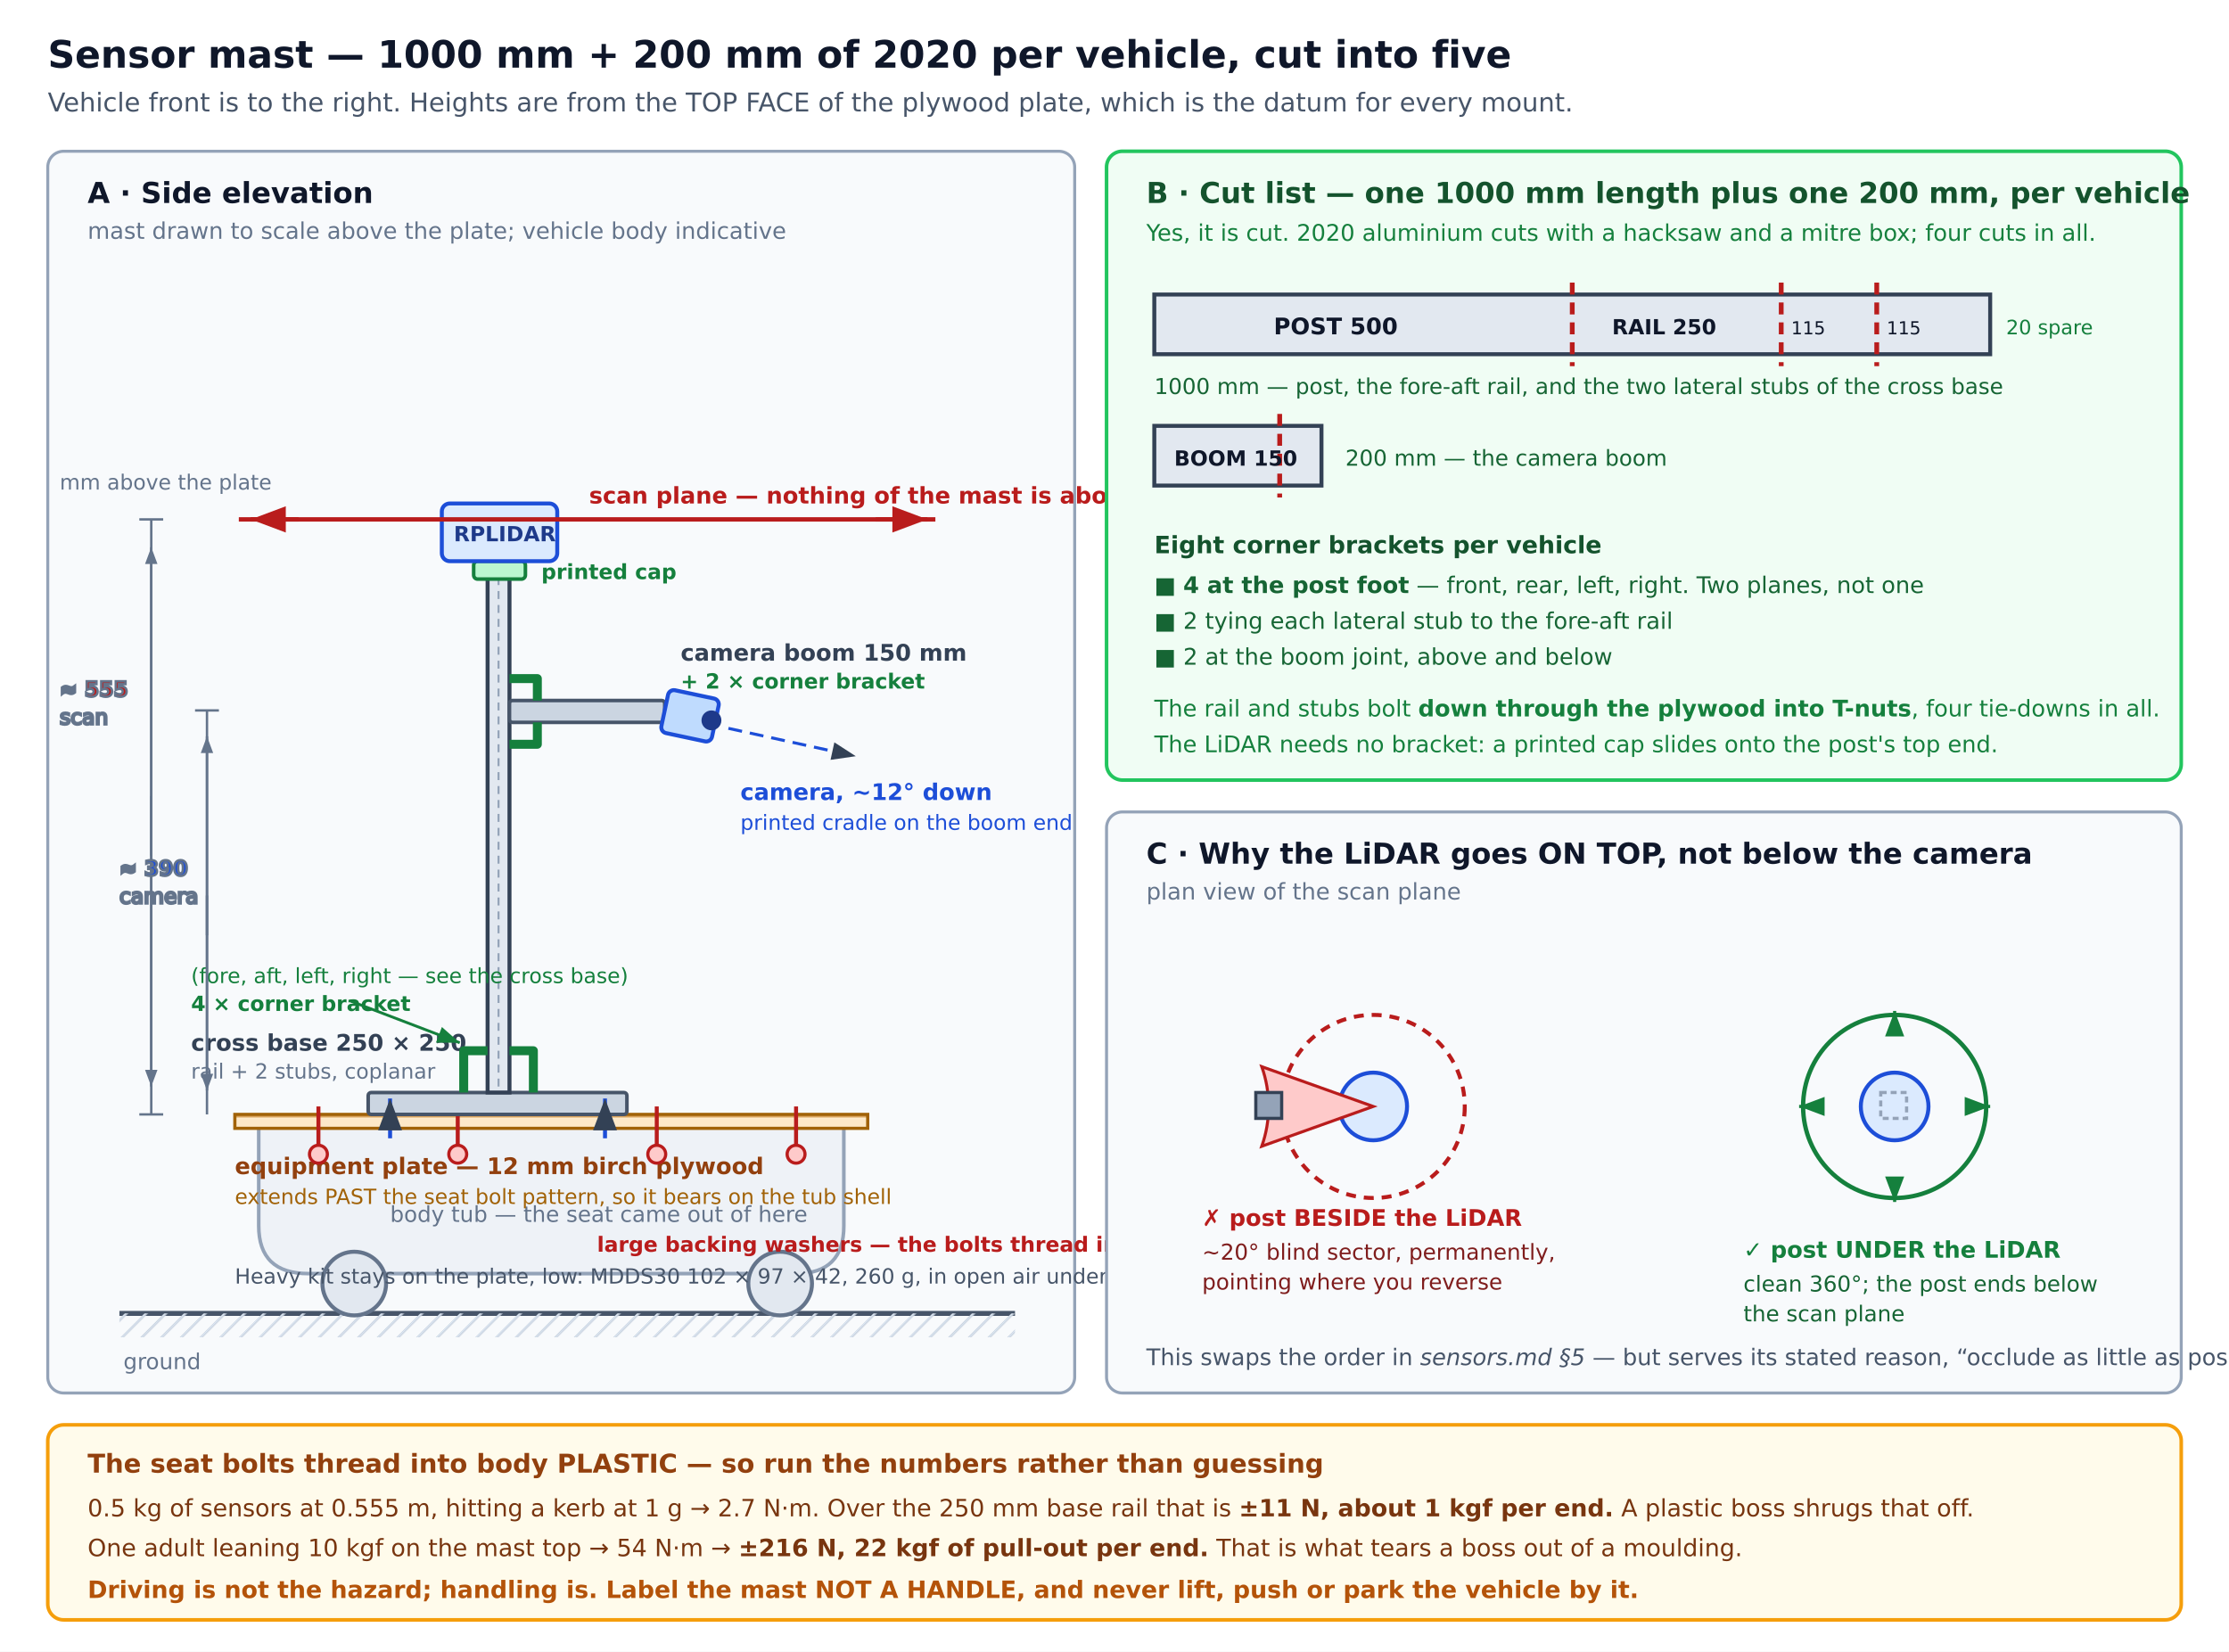
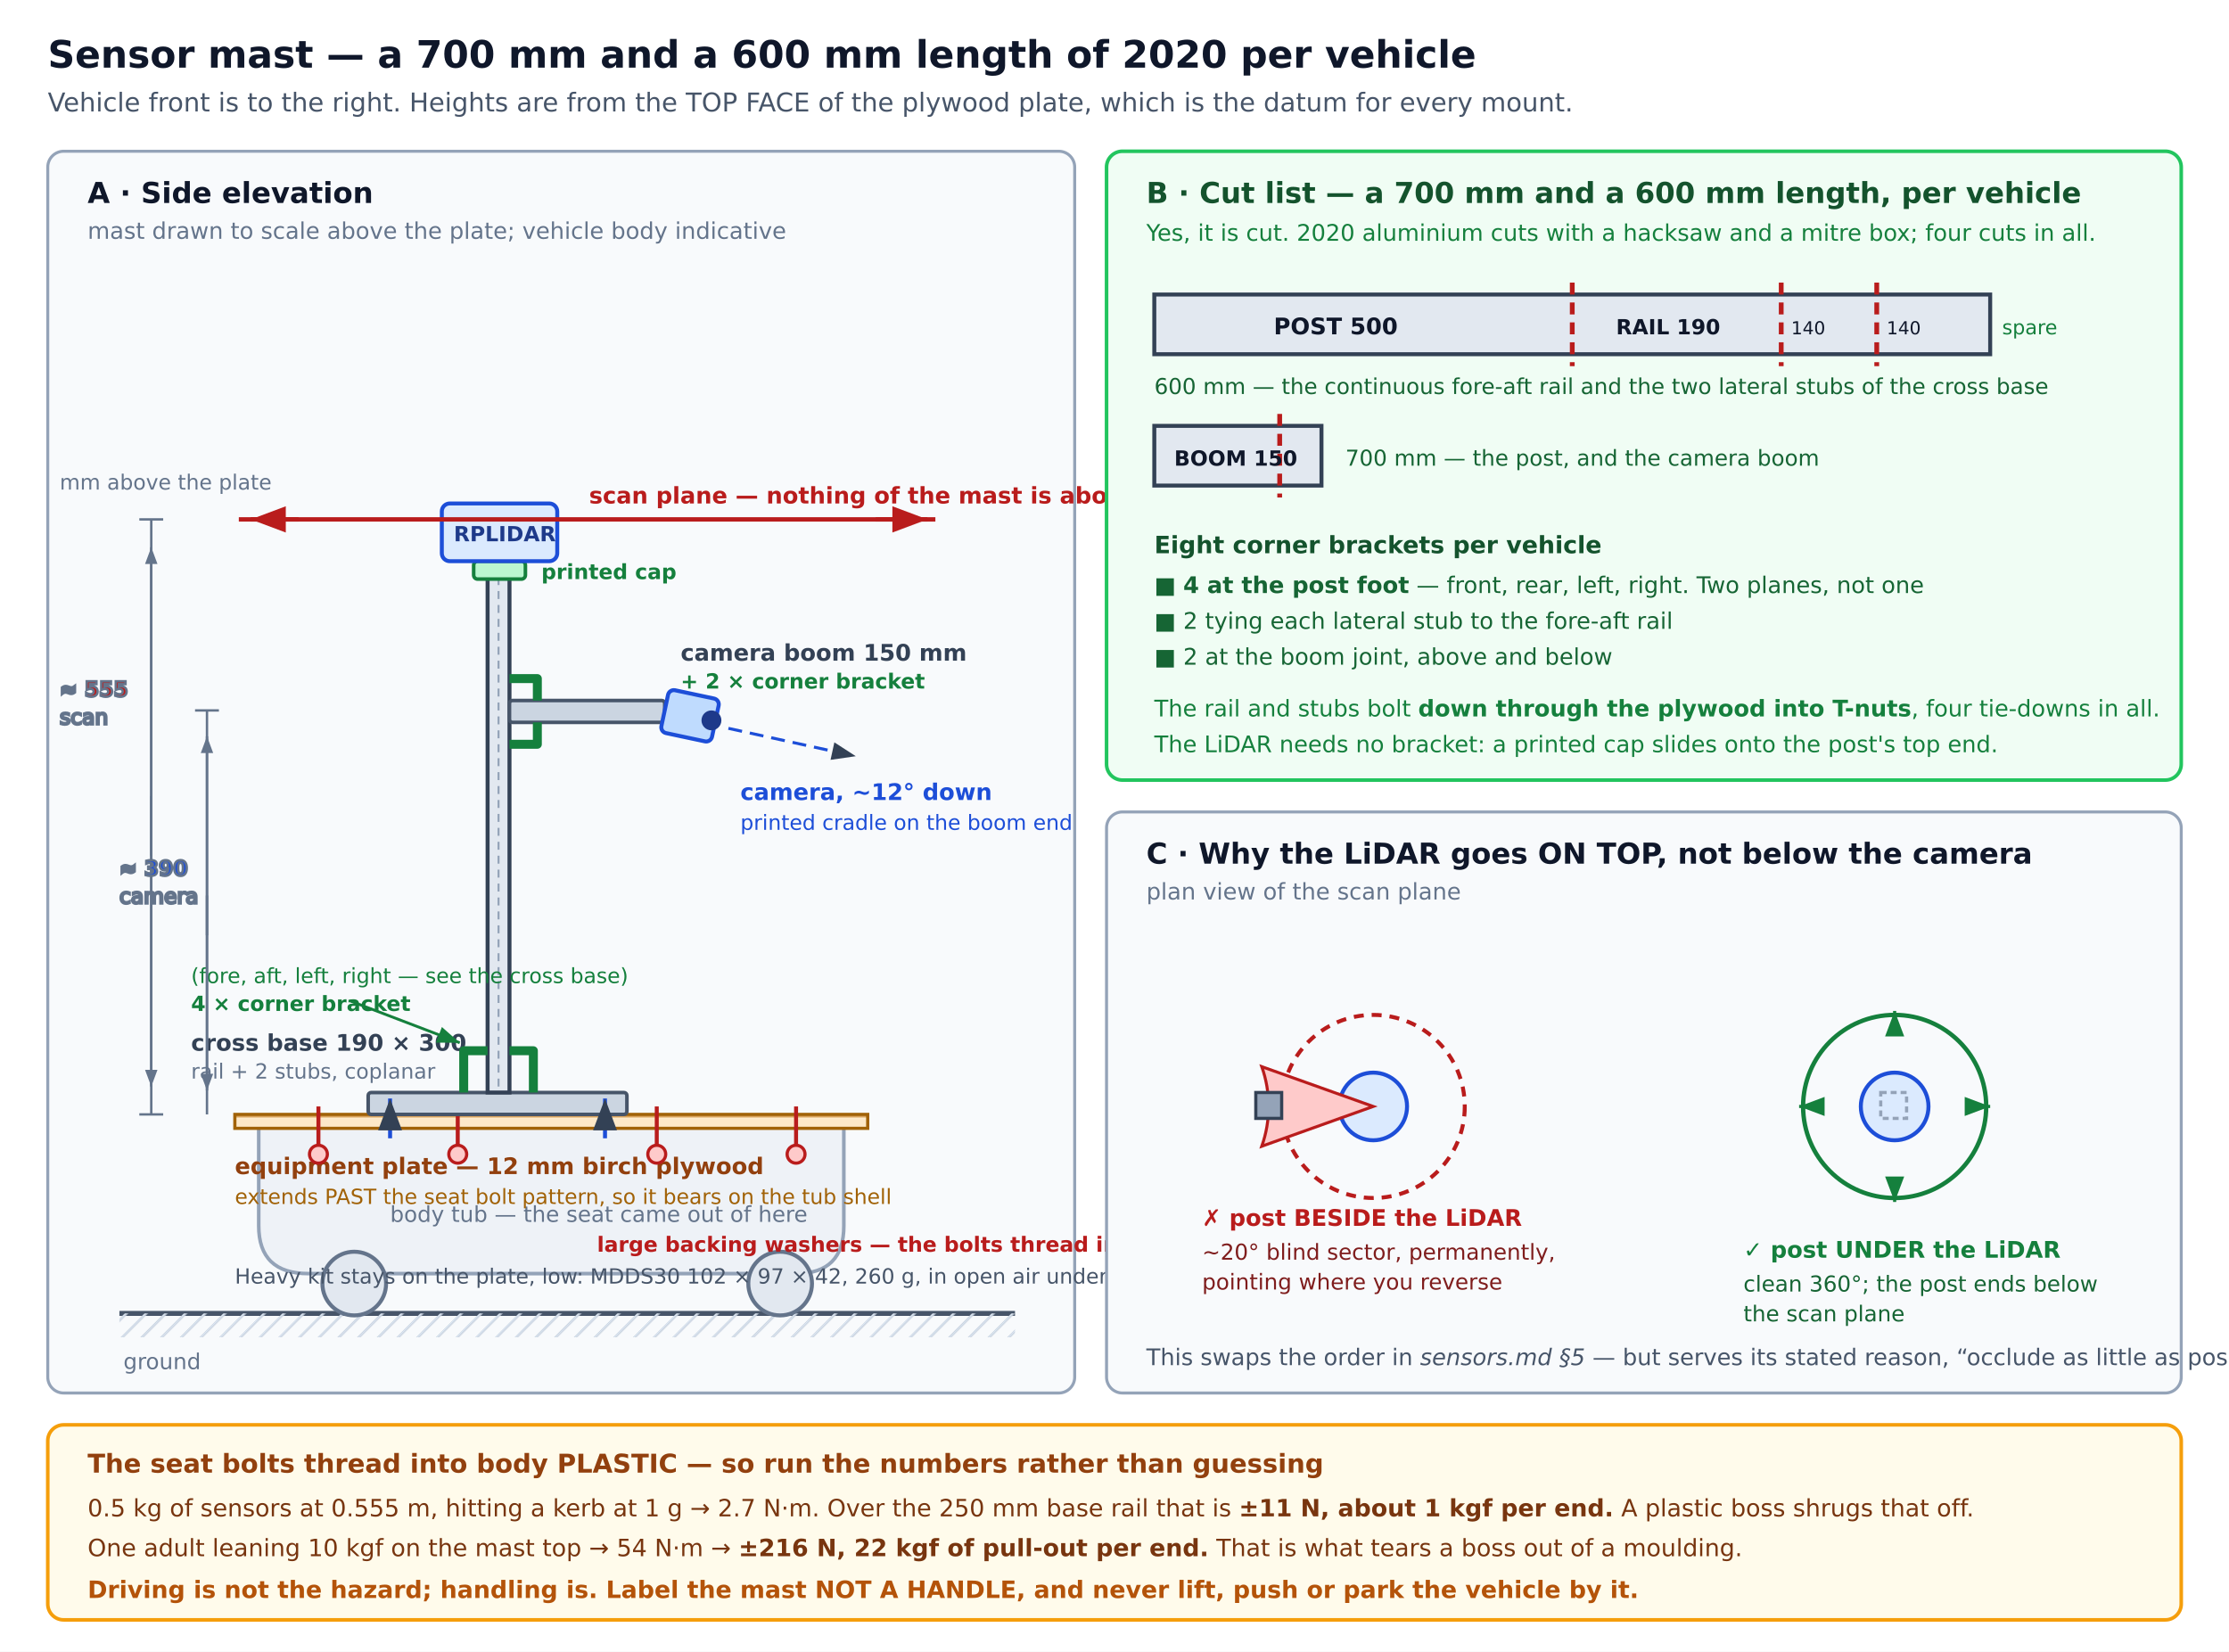
<svg xmlns="http://www.w3.org/2000/svg" viewBox="0 0 1120 830" width="1120" height="830" font-family="DejaVu Sans, Helvetica, Arial, sans-serif">
  <defs>
    <marker id="a" markerWidth="9" markerHeight="9" refX="8" refY="3" orient="auto">
      <path d="M0,0 L0,6 L8,3 z" fill="#334155" />
    </marker>
    <marker id="as" markerWidth="8" markerHeight="8" refX="7" refY="2.6" orient="auto">
      <path d="M0,0 L0,5.2 L7,2.6 z" fill="#64748b" />
    </marker>
    <marker id="ag" markerWidth="9" markerHeight="9" refX="8" refY="3" orient="auto">
      <path d="M0,0 L0,6 L8,3 z" fill="#15803d" />
    </marker>
    <marker id="ar" markerWidth="9" markerHeight="9" refX="8" refY="3" orient="auto">
      <path d="M0,0 L0,6 L8,3 z" fill="#b91c1c" />
    </marker>
    <pattern id="hatch" width="7" height="7" patternTransform="rotate(45)" patternUnits="userSpaceOnUse">
      <line x1="0" y1="0" x2="0" y2="7" stroke="#cbd5e1" stroke-width="2.5" />
    </pattern>
    <pattern id="ply" width="6" height="6" patternUnits="userSpaceOnUse">
      <rect width="6" height="6" fill="#fde8c8" />
      <line x1="0" y1="3" x2="6" y2="3" stroke="#d9a259" stroke-width="1" />
    </pattern>
  </defs>
  <rect width="1120" height="830" fill="#ffffff" />
  <text x="24" y="34" font-size="19" font-weight="bold" fill="#0f172a">
-     Sensor mast — 1000 mm + 200 mm of 2020 per vehicle, cut into five
+     Sensor mast — a 700 mm and a 600 mm length of 2020 per vehicle
  </text>
  <text x="24" y="56" font-size="13" fill="#475569">
    Vehicle front is to the right. Heights are from the TOP FACE of the plywood plate, which is the datum for every mount.
  </text>
  <rect x="24" y="76" width="516" height="624" rx="8" fill="#f8fafc" stroke="#94a3b8" stroke-width="1.5" />
  <text x="44" y="102" font-size="14.5" font-weight="bold" fill="#0f172a">A · Side elevation</text>
  <text x="44" y="120" font-size="11.5" fill="#64748b">mast drawn to scale above the plate; vehicle body indicative</text>
  <line x1="60" y1="660" x2="510" y2="660" stroke="#475569" stroke-width="2.5" />
  <rect x="60" y="660" width="450" height="12" fill="url(#hatch)" />
  <text x="62" y="688" font-size="11" fill="#64748b">ground</text>
  <path d="M130,566 L130,616 Q130,640 155,640 L400,640 Q424,640 424,616 L424,566 Z" fill="#eef2f7" stroke="#94a3b8" stroke-width="1.8" />
  <circle cx="178" cy="645" r="16" fill="#e2e8f0" stroke="#64748b" stroke-width="2" />
  <circle cx="392" cy="645" r="16" fill="#e2e8f0" stroke="#64748b" stroke-width="2" />
  <text x="196" y="614" font-size="11" fill="#64748b">body tub — the seat came out of here</text>
  <rect x="118" y="560" width="318" height="7" fill="url(#ply)" stroke="#a16207" stroke-width="1.6" />
  <text x="118" y="590" font-size="11.5" font-weight="bold" fill="#92400e">equipment plate — 12 mm birch plywood</text>
  <text x="118" y="605" font-size="10.5" fill="#a16207">extends PAST the seat bolt pattern, so it bears on the tub shell</text>
  <g stroke="#b91c1c" stroke-width="2">
    <line x1="160" y1="556" x2="160" y2="580" />
    <line x1="230" y1="556" x2="230" y2="580" />
    <line x1="330" y1="556" x2="330" y2="580" />
    <line x1="400" y1="556" x2="400" y2="580" />
  </g>
  <circle cx="160" cy="580" r="4.5" fill="#fecaca" stroke="#b91c1c" stroke-width="1.6" />
  <circle cx="230" cy="580" r="4.5" fill="#fecaca" stroke="#b91c1c" stroke-width="1.6" />
  <circle cx="330" cy="580" r="4.5" fill="#fecaca" stroke="#b91c1c" stroke-width="1.6" />
  <circle cx="400" cy="580" r="4.5" fill="#fecaca" stroke="#b91c1c" stroke-width="1.6" />
  <text x="300" y="629" font-size="10.5" font-weight="bold" fill="#b91c1c">large backing washers — the bolts thread into PLASTIC</text>
  <rect x="185" y="549" width="130" height="11" rx="1.5" fill="#cbd5e1" stroke="#475569" stroke-width="1.8" />
-   <text x="96" y="528" font-size="11.5" font-weight="bold" fill="#334155">cross base 250 × 250</text>
+   <text x="96" y="528" font-size="11.5" font-weight="bold" fill="#334155">cross base 190 × 300</text>
  <text x="96" y="542" font-size="10.5" fill="#64748b">rail + 2 stubs, coplanar</text>
  <g stroke="#1d4ed8" stroke-width="2">
    <line x1="196" y1="572" x2="196" y2="552" marker-end="url(#a)" />
    <line x1="304" y1="572" x2="304" y2="552" marker-end="url(#a)" />
  </g>
  <text x="188" y="662" font-size="0" fill="#000"> </text>
  <rect x="245" y="290" width="11" height="259" fill="#e2e8f0" stroke="#334155" stroke-width="2" />
  <line x1="250.5" y1="290" x2="250.5" y2="549" stroke="#94a3b8" stroke-width="1" stroke-dasharray="4 3" />
  <path d="M233,549 L233,528 L245,528" fill="none" stroke="#15803d" stroke-width="4.5" stroke-linejoin="round" />
  <path d="M268,549 L268,528 L256,528" fill="none" stroke="#15803d" stroke-width="4.5" stroke-linejoin="round" />
  <text x="96" y="508" font-size="10.5" font-weight="bold" fill="#15803d">4 × corner bracket</text>
  <text x="96" y="494" font-size="10.5" fill="#15803d">(fore, aft, left, right — see the cross base)</text>
  <path d="M176,503 L231,524" stroke="#15803d" stroke-width="1.4" marker-end="url(#ag)" />
  <rect x="256" y="352" width="78" height="11" rx="1.5" fill="#cbd5e1" stroke="#475569" stroke-width="1.8" />
  <path d="M256,374 L270,374 L270,363" fill="none" stroke="#15803d" stroke-width="4.5" stroke-linejoin="round" />
  <path d="M256,341 L270,341 L270,352" fill="none" stroke="#15803d" stroke-width="4.5" stroke-linejoin="round" />
  <text x="342" y="332" font-size="11.5" font-weight="bold" fill="#334155">camera boom 150 mm</text>
  <text x="342" y="346" font-size="10.5" font-weight="bold" fill="#15803d">+ 2 × corner bracket</text>
  <g transform="translate(334,357) rotate(12)">
    <rect x="0" y="-11" width="26" height="22" rx="3" fill="#bfdbfe" stroke="#1d4ed8" stroke-width="2" />
    <circle cx="24" cy="0" r="5" fill="#1e3a8a" />
  </g>
  <path d="M366,366 L430,380" stroke="#1d4ed8" stroke-width="1.5" stroke-dasharray="7 4" marker-end="url(#a)" />
  <text x="372" y="402" font-size="11.5" font-weight="bold" fill="#1d4ed8">camera, ~12° down</text>
  <text x="372" y="417" font-size="10.5" fill="#1d4ed8">printed cradle on the boom end</text>
  <rect x="238" y="282" width="26" height="9" rx="2" fill="#bbf7d0" stroke="#15803d" stroke-width="1.8" />
  <text x="272" y="291" font-size="10.5" font-weight="bold" fill="#15803d">printed cap</text>
  <rect x="222" y="253" width="58" height="29" rx="4" fill="#dbeafe" stroke="#1d4ed8" stroke-width="2" />
  <text x="228" y="272" font-size="10.5" font-weight="bold" fill="#1e3a8a">RPLIDAR</text>
  <line x1="120" y1="261" x2="470" y2="261" stroke="#b91c1c" stroke-width="2.2" />
  <path d="M150,261 L126,261" stroke="#b91c1c" stroke-width="2.2" marker-end="url(#ar)" />
  <path d="M440,261 L466,261" stroke="#b91c1c" stroke-width="2.2" marker-end="url(#ar)" />
  <text x="296" y="253" font-size="11.5" font-weight="bold" fill="#b91c1c">scan plane — nothing of the mast is above it</text>
  <g stroke="#64748b" stroke-width="1.2" font-size="10.5" fill="#334155">
    <line x1="76" y1="560" x2="76" y2="261" />
    <line x1="70" y1="560" x2="82" y2="560" />
    <line x1="70" y1="261" x2="82" y2="261" />
    <line x1="76" y1="430" x2="76" y2="275" marker-end="url(#as)" />
    <line x1="76" y1="400" x2="76" y2="546" marker-end="url(#as)" />
    <text x="30" y="350" font-weight="bold" fill="#b91c1c">≈ 555</text>
    <text x="30" y="364" fill="#b91c1c">scan</text>
    <line x1="104" y1="560" x2="104" y2="357" />
    <line x1="98" y1="357" x2="110" y2="357" />
    <line x1="104" y1="470" x2="104" y2="370" marker-end="url(#as)" />
    <line x1="104" y1="450" x2="104" y2="548" marker-end="url(#as)" />
    <text x="60" y="440" font-weight="bold" fill="#1d4ed8">≈ 390</text>
    <text x="60" y="454" fill="#1d4ed8">camera</text>
  </g>
  <text x="30" y="246" font-size="10.5" fill="#64748b">mm above the plate</text>
  <rect x="236" y="534" width="53" height="0" fill="none" />
  <text x="118" y="645" font-size="10.5" fill="#475569">
    Heavy kit stays on the plate, low: MDDS30 102 × 97 × 42, 260 g, in open air under a vented guard
  </text>
  <rect x="556" y="76" width="540" height="316" rx="8" fill="#f0fdf4" stroke="#22c55e" stroke-width="1.8" />
-   <text x="576" y="102" font-size="14.5" font-weight="bold" fill="#14532d">B · Cut list — one 1000 mm length plus one 200 mm, per vehicle</text>
+   <text x="576" y="102" font-size="14.5" font-weight="bold" fill="#14532d">B · Cut list — a 700 mm and a 600 mm length, per vehicle</text>
  <text x="576" y="121" font-size="11.5" fill="#15803d">Yes, it is cut. 2020 aluminium cuts with a hacksaw and a mitre box; four cuts in all.</text>
  <rect x="580" y="148" width="420" height="30" fill="#e2e8f0" stroke="#334155" stroke-width="2" />
  <line x1="790" y1="142" x2="790" y2="184" stroke="#b91c1c" stroke-width="2.4" stroke-dasharray="6 4" />
  <line x1="895" y1="142" x2="895" y2="184" stroke="#b91c1c" stroke-width="2.4" stroke-dasharray="6 4" />
  <line x1="943" y1="142" x2="943" y2="184" stroke="#b91c1c" stroke-width="2.4" stroke-dasharray="6 4" />
  <text x="640" y="168" font-size="11.5" font-weight="bold" fill="#0f172a">POST 500</text>
-   <text x="810" y="168" font-size="10.5" font-weight="bold" fill="#0f172a">RAIL 250</text>
-   <text x="900" y="168" font-size="9" fill="#0f172a">115</text>
-   <text x="948" y="168" font-size="9" fill="#0f172a">115</text>
-   <text x="1008" y="168" font-size="10" fill="#15803d">20 spare</text>
-   <text x="580" y="198" font-size="11" fill="#166534">1000 mm — post, the fore-aft rail, and the two lateral stubs of the cross base</text>
+   <text x="812" y="168" font-size="10.5" font-weight="bold" fill="#0f172a">RAIL 190</text>
+   <text x="900" y="168" font-size="9" fill="#0f172a">140</text>
+   <text x="948" y="168" font-size="9" fill="#0f172a">140</text>
+   <text x="1006" y="168" font-size="10" fill="#15803d">spare</text>
+   <text x="580" y="198" font-size="11" fill="#166534">600 mm — the continuous fore-aft rail and the two lateral stubs of the cross base</text>
  <rect x="580" y="214" width="84" height="30" fill="#e2e8f0" stroke="#334155" stroke-width="2" />
  <line x1="643" y1="208" x2="643" y2="250" stroke="#b91c1c" stroke-width="2.4" stroke-dasharray="6 4" />
  <text x="590" y="234" font-size="10.5" font-weight="bold" fill="#0f172a">BOOM 150</text>
-   <text x="676" y="234" font-size="11" fill="#166534">200 mm — the camera boom</text>
+   <text x="676" y="234" font-size="11" fill="#166534">700 mm — the post, and the camera boom</text>
  <text x="580" y="278" font-size="12" font-weight="bold" fill="#14532d">Eight corner brackets per vehicle</text>
  <text x="580" y="298" font-size="11.5" fill="#166534">■ <tspan font-weight="bold">4 at the post foot</tspan> — front, rear, left, right. Two planes, not one</text>
  <text x="580" y="316" font-size="11.5" fill="#166534">■ 2 tying each lateral stub to the fore-aft rail</text>
  <text x="580" y="334" font-size="11.5" fill="#166534">■ 2 at the boom joint, above and below</text>
  <text x="580" y="360" font-size="11.5" fill="#15803d">The rail and stubs bolt <tspan font-weight="bold">down through the plywood into T-nuts</tspan>, four tie-downs in all.</text>
  <text x="580" y="378" font-size="11.5" fill="#15803d">The LiDAR needs no bracket: a printed cap slides onto the post's top end.</text>
  <rect x="556" y="408" width="540" height="292" rx="8" fill="#f8fafc" stroke="#94a3b8" stroke-width="1.5" />
  <text x="576" y="434" font-size="14.5" font-weight="bold" fill="#0f172a">C · Why the LiDAR goes ON TOP, not below the camera</text>
  <text x="576" y="452" font-size="11.5" fill="#64748b">plan view of the scan plane</text>
  <circle cx="690" cy="556" r="46" fill="none" stroke="#b91c1c" stroke-width="2" stroke-dasharray="5 4" />
  <circle cx="690" cy="556" r="17" fill="#dbeafe" stroke="#1d4ed8" stroke-width="2" />
  <path d="M690,556 L634,536 A60,60 0 0,1 634,576 Z" fill="#fecaca" stroke="#b91c1c" stroke-width="1.5" />
  <rect x="631" y="549" width="13" height="13" fill="#94a3b8" stroke="#334155" stroke-width="1.6" />
  <text x="604" y="616" font-size="11.5" font-weight="bold" fill="#b91c1c">✗ post BESIDE the LiDAR</text>
  <text x="604" y="633" font-size="11" fill="#7f1d1d">~20° blind sector, permanently,</text>
  <text x="604" y="648" font-size="11" fill="#7f1d1d">pointing where you reverse</text>
  <circle cx="952" cy="556" r="46" fill="none" stroke="#15803d" stroke-width="2.2" />
  <circle cx="952" cy="556" r="17" fill="#dbeafe" stroke="#1d4ed8" stroke-width="2" />
  <rect x="945" y="549" width="13" height="13" fill="none" stroke="#94a3b8" stroke-width="1.6" stroke-dasharray="3 2" />
  <g stroke="#15803d" stroke-width="1.6">
    <path d="M952,520 L952,508" marker-end="url(#ag)" />
    <path d="M988,556 L1000,556" marker-end="url(#ag)" />
    <path d="M952,592 L952,604" marker-end="url(#ag)" />
    <path d="M916,556 L904,556" marker-end="url(#ag)" />
  </g>
  <text x="876" y="632" font-size="11.5" font-weight="bold" fill="#15803d">✓ post UNDER the LiDAR</text>
  <text x="876" y="649" font-size="11" fill="#166534">clean 360°; the post ends below</text>
  <text x="876" y="664" font-size="11" fill="#166534">the scan plane</text>
  <text x="576" y="686" font-size="11.5" fill="#475569">
    This swaps the order in <tspan font-style="italic">sensors.md §5</tspan> — but serves its stated reason, “occlude as little as possible”, better than its own ordering did.
  </text>
  <rect x="24" y="716" width="1072" height="98" rx="8" fill="#fffbeb" stroke="#f59e0b" stroke-width="1.8" />
  <text x="44" y="740" font-size="13" font-weight="bold" fill="#92400e">
    The seat bolts thread into body PLASTIC — so run the numbers rather than guessing
  </text>
  <text x="44" y="762" font-size="12" fill="#78350f">
    0.5 kg of sensors at 0.555 m, hitting a kerb at 1 g → 2.7 N·m. Over the 250 mm base rail that is <tspan font-weight="bold">±11 N, about 1 kgf per end.</tspan> A plastic boss shrugs that off.
  </text>
  <text x="44" y="782" font-size="12" fill="#78350f">
    One adult leaning 10 kgf on the mast top → 54 N·m → <tspan font-weight="bold">±216 N, 22 kgf of pull-out per end.</tspan> That is what tears a boss out of a moulding.
  </text>
  <text x="44" y="803" font-size="12" font-weight="bold" fill="#b45309">
    Driving is not the hazard; handling is. Label the mast NOT A HANDLE, and never lift, push or park the vehicle by it.
  </text>
</svg>
